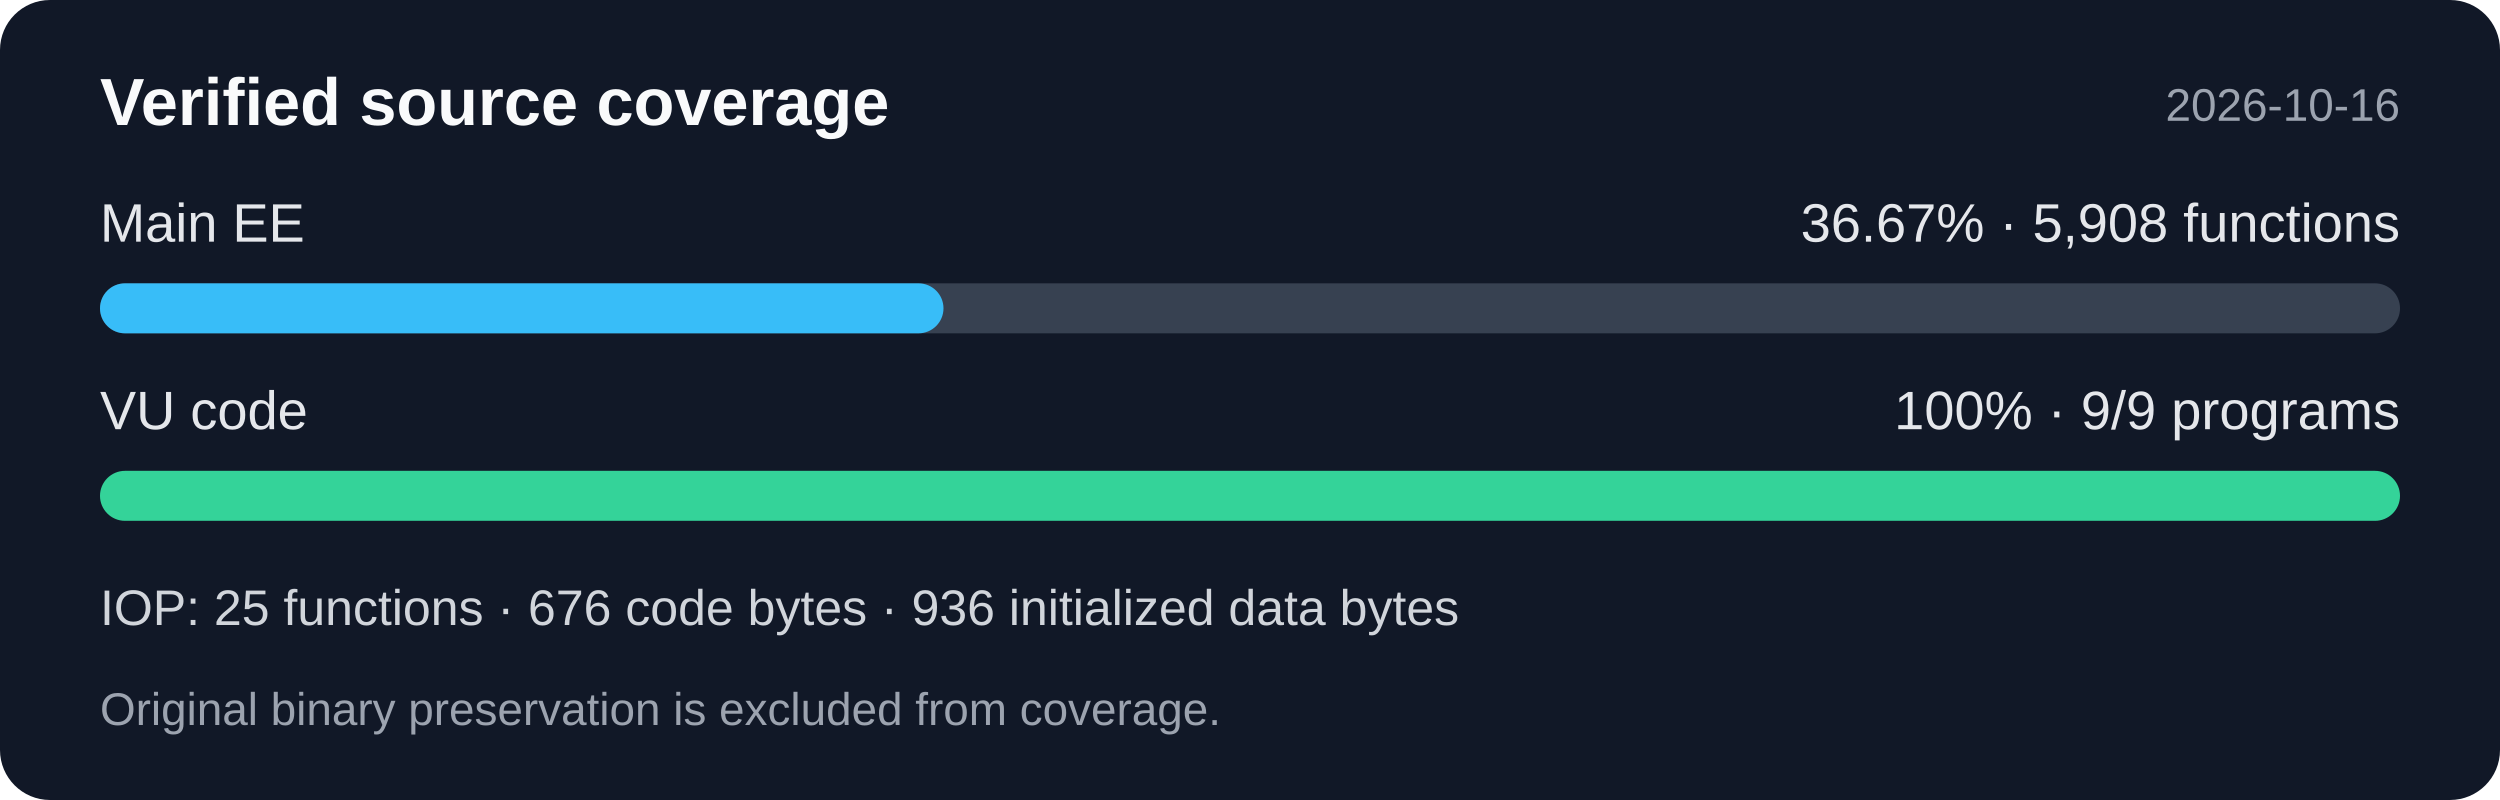
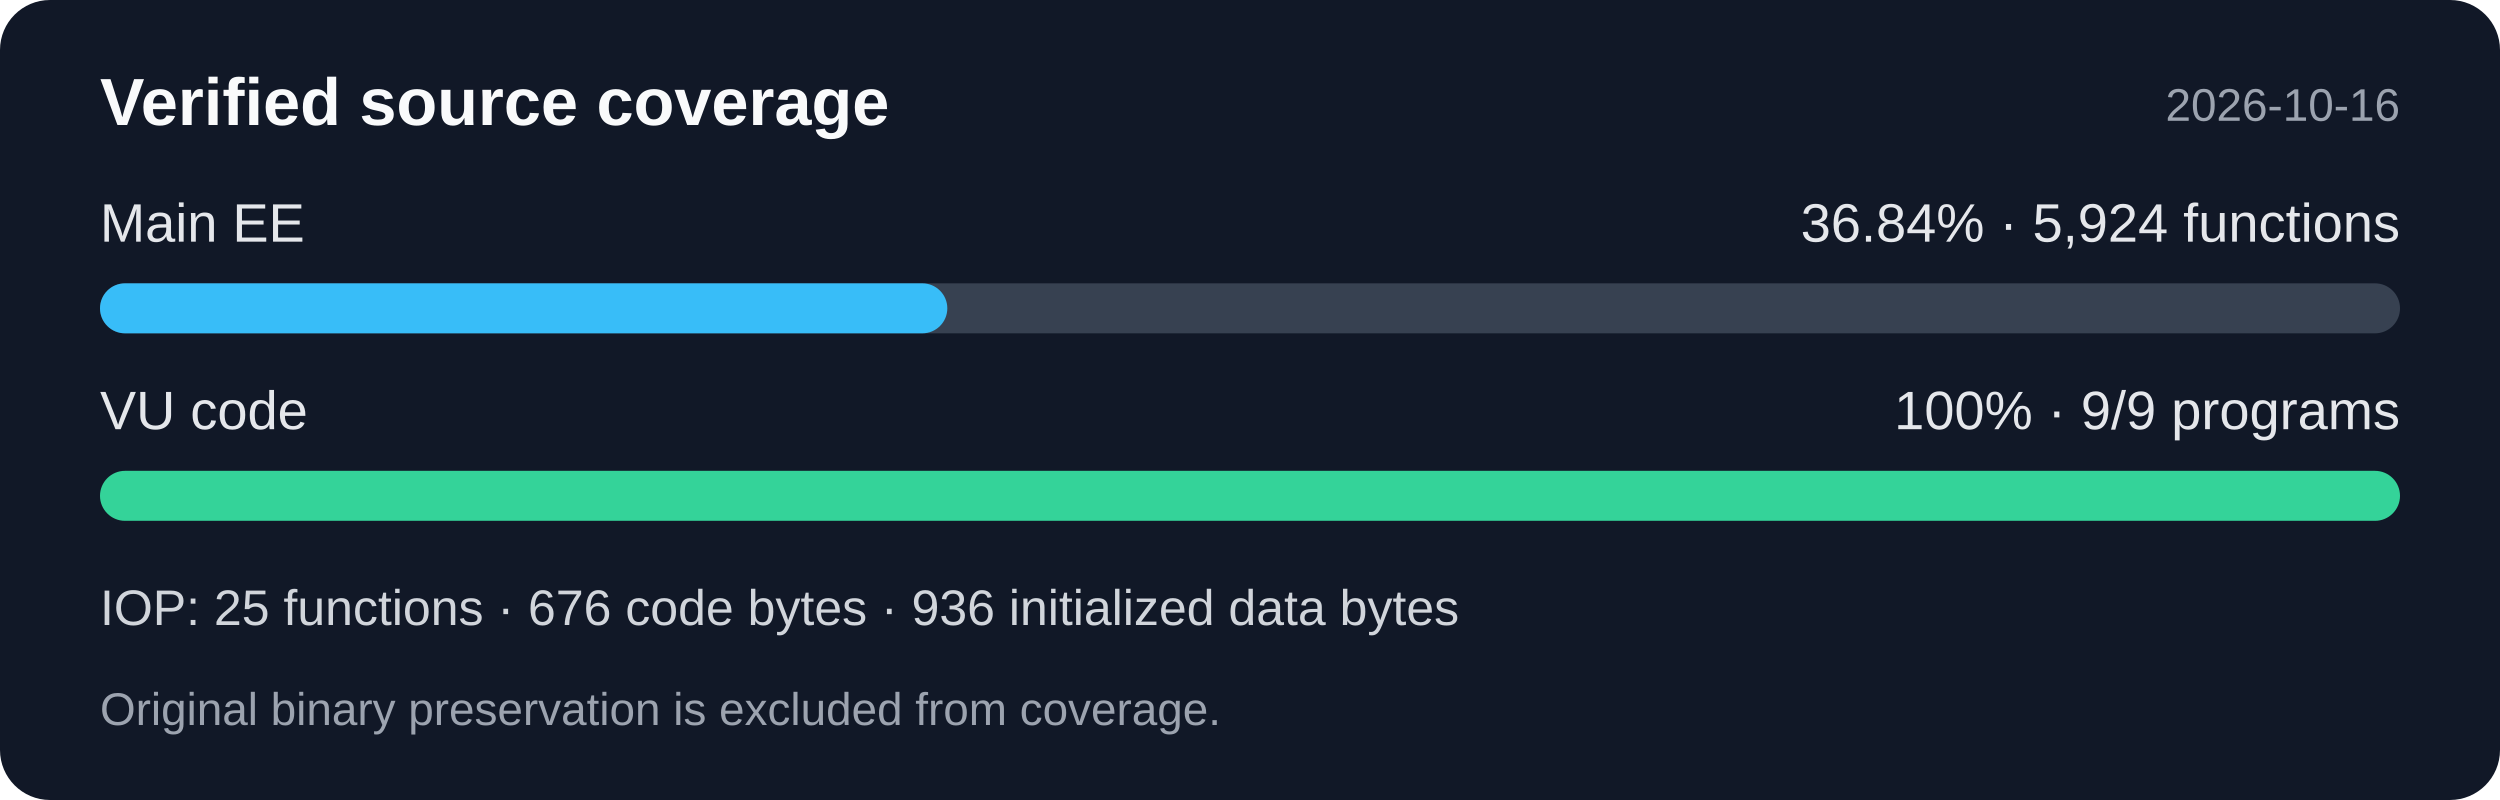
<svg xmlns="http://www.w3.org/2000/svg" width="600" height="192" viewBox="0 0 600 192" role="img" aria-labelledby="title desc">
  <rect width="600" height="192" rx="12" fill="#111827" />
  <g font-family="Segoe UI,Arial,sans-serif">
    <text x="24" y="30" fill="#f9fafb" font-size="16" font-weight="600">Verified source coverage</text>
    <text x="576" y="29" fill="#9ca3af" font-size="11" text-anchor="end">2026-10-16</text>
    <text x="24" y="58" fill="#e5e7eb" font-size="13">Main EE</text>
-     <text x="576" y="58" fill="#e5e7eb" font-size="13" text-anchor="end">36.67% · 5,908 functions</text>
+     <text x="576" y="58" fill="#e5e7eb" font-size="13" text-anchor="end">36.84% · 5,924 functions</text>
    <rect x="24" y="68" width="552" height="12" rx="6" fill="#374151" />
-     <rect x="24" y="68" width="202.437" height="12" rx="6" fill="#38bdf8" />
+     <rect x="24" y="68" width="203.356" height="12" rx="6" fill="#38bdf8" />
    <text x="24" y="103" fill="#e5e7eb" font-size="13">VU code</text>
    <text x="576" y="103" fill="#e5e7eb" font-size="13" text-anchor="end">100% · 9/9 programs</text>
    <rect x="24" y="113" width="552" height="12" rx="6" fill="#34d399" />
    <text x="24" y="150" fill="#d1d5db" font-size="12">IOP: 25 functions · 676 code bytes · 936 initialized data bytes</text>
    <text x="24" y="174" fill="#9ca3af" font-size="11">Original binary preservation is excluded from coverage.</text>
  </g>
</svg>
